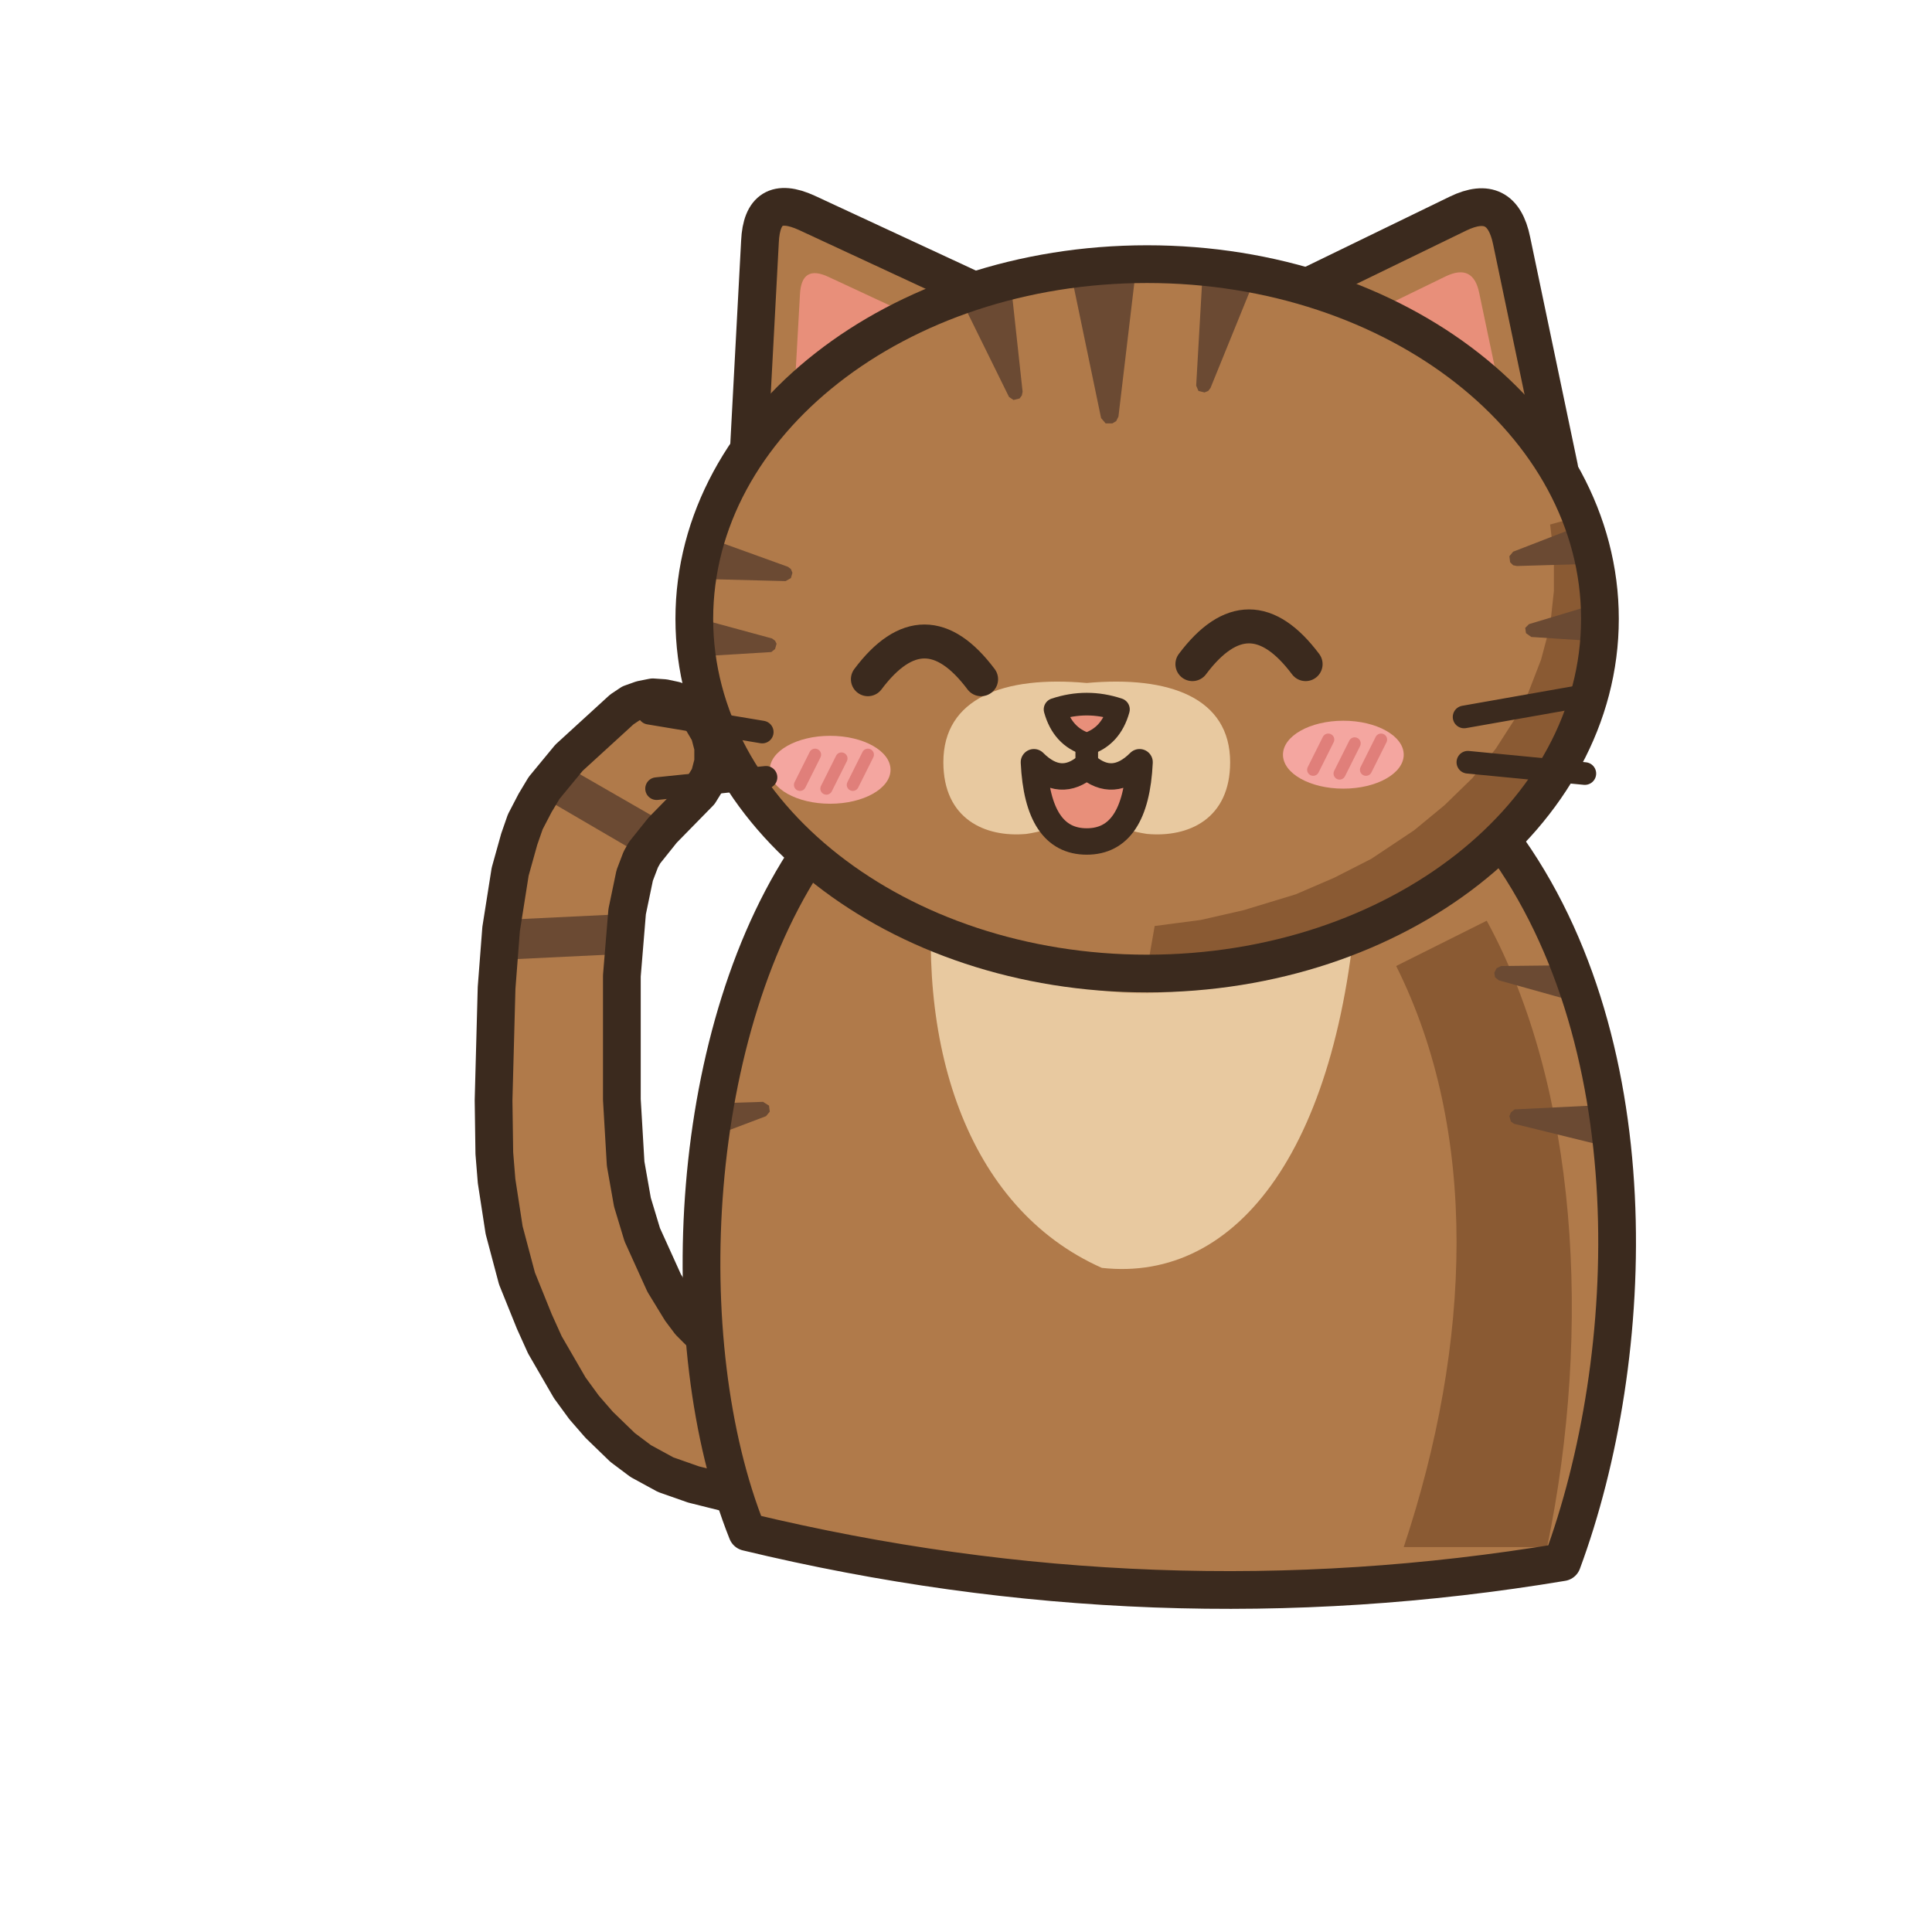
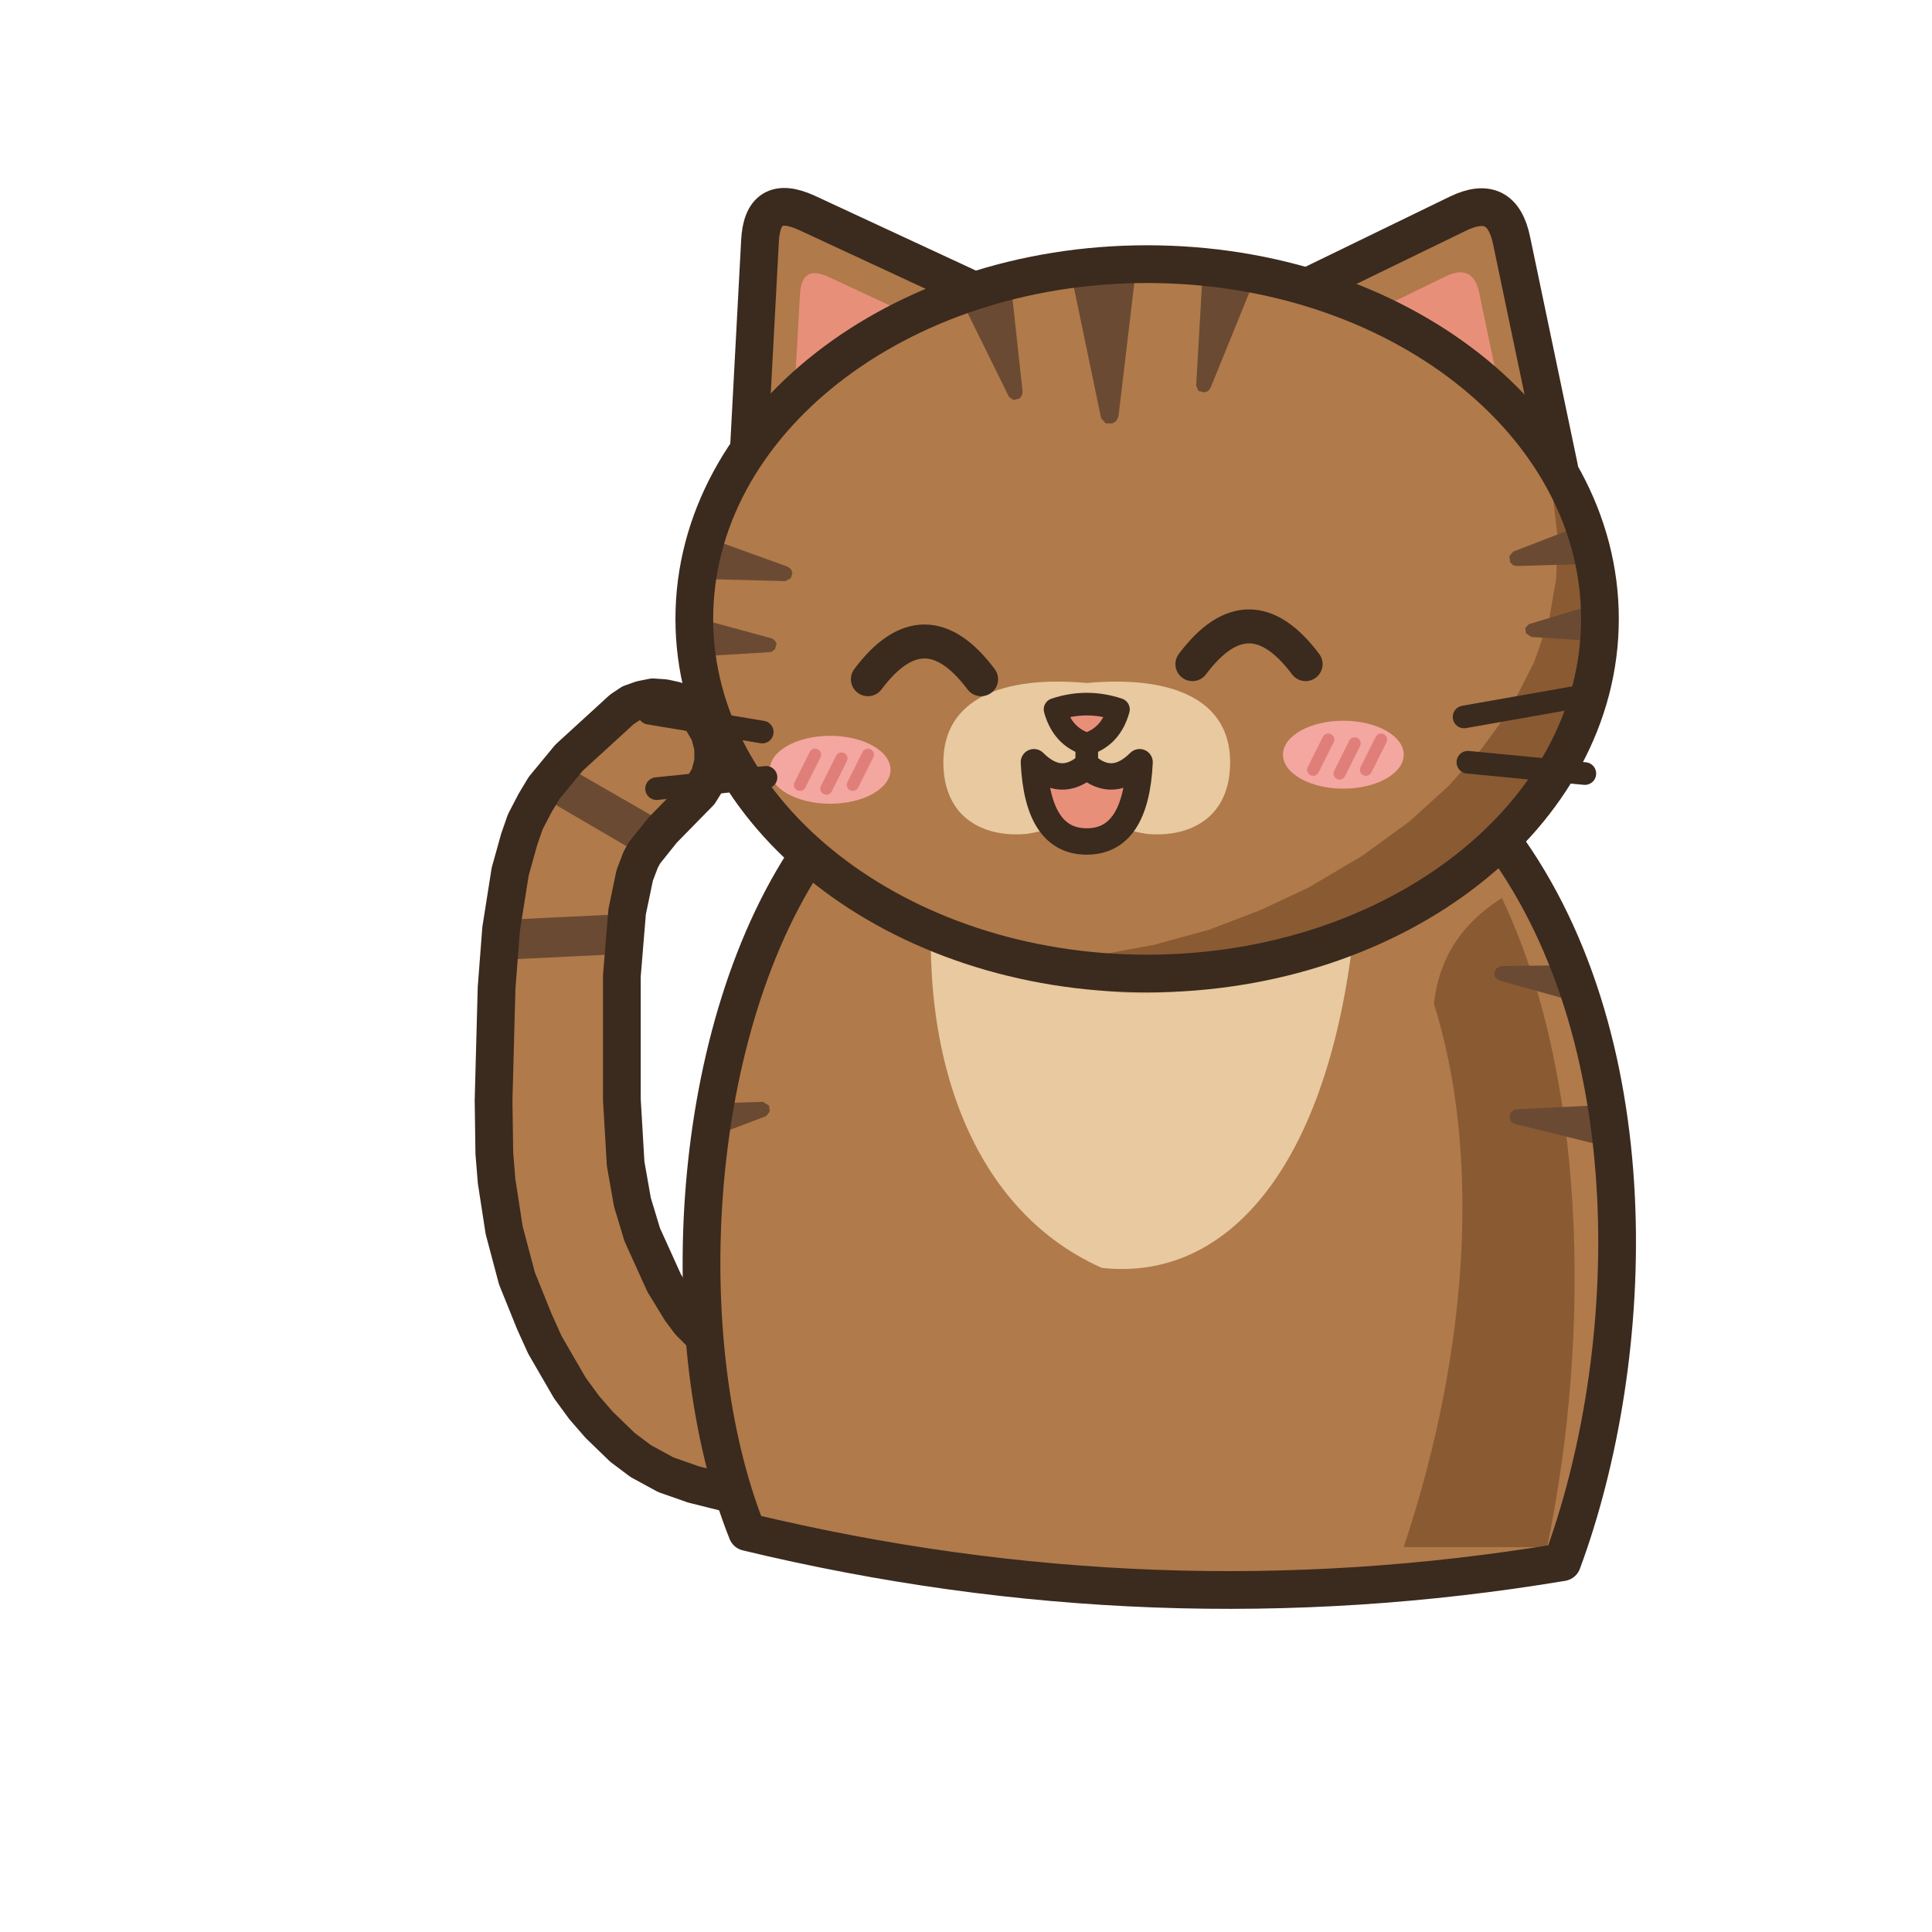
<svg xmlns="http://www.w3.org/2000/svg" viewBox="0 0 256 256">
  <path d="M67.6 115.5 L66.4 123.1 L65.8 130.9 L65.4 145.8 L65.5 152.8 L65.8 156.5 L66.8 163 L68.5 169.4 L70.8 175.1 L72.2 178.2 L75.5 183.9 L77.4 186.5 L79.4 188.8 L82.5 191.8 L84.9 193.6 L88.2 195.4 L91.9 196.7 L95.9 197.7 L99.6 198.3 L115.4 199.5 L116.6 199.5 L118.5 199.2 L119.6 198.8 L121.3 197.9 L123.1 196.3 L124.2 194.8 L125 193.1 L125.5 190.6 L125.4 188.8 L125 186.9 L124.2 185.2 L122.7 183.3 L121.3 182.1 L120.2 181.5 L117.9 180.7 L115 180.4 L107.3 180.2 L101.8 179.9 L97.2 179.1 L94.7 178.1 L92.6 176.4 L91.4 175.2 L90.2 173.6 L88 170 L85.1 163.6 L83.8 159.3 L82.9 154.2 L82.4 145.7 L82.4 129.3 L83.1 120.8 L84.1 116 L84.9 113.9 L85.4 113 L87.8 110 L92.7 105 L94 102.9 L94.5 101 L94.5 99 L94 97.1 L93 95.4 L92 94.3 L90.8 93.4 L89.4 92.8 L88 92.5 L86.5 92.4 L85 92.7 L83.6 93.2 L82.4 94 L75.4 100.4 L72.1 104.4 L70.9 106.4 L69.6 108.9 L68.8 111.2Z" fill="#B07A4A" />
  <path d="M74.6 101.3 L71.5 105.4 L85.2 113.4 L86.1 112 L88.5 109.3ZM66.5 121.9 L66 127.2 L82.6 126.4 L83.1 121.1Z" fill="#6B4A33" />
  <path d="M67.6 115.5 L66.4 123.1 L65.8 130.9 L65.4 145.8 L65.5 152.8 L65.8 156.5 L66.8 163 L68.5 169.4 L70.8 175.1 L72.2 178.2 L75.5 183.9 L77.4 186.5 L79.4 188.8 L82.5 191.8 L84.9 193.6 L88.2 195.4 L91.9 196.7 L95.9 197.7 L99.6 198.3 L115.4 199.5 L116.6 199.5 L118.5 199.2 L119.6 198.8 L121.3 197.9 L123.1 196.3 L124.2 194.8 L125 193.1 L125.5 190.6 L125.4 188.8 L125 186.9 L124.2 185.2 L122.7 183.3 L121.3 182.1 L120.2 181.5 L117.9 180.7 L115 180.4 L107.3 180.2 L101.8 179.9 L97.2 179.1 L94.7 178.1 L92.6 176.4 L91.4 175.2 L90.2 173.6 L88 170 L85.1 163.6 L83.8 159.3 L82.9 154.2 L82.4 145.7 L82.4 129.3 L83.1 120.8 L84.1 116 L84.9 113.9 L85.4 113 L87.8 110 L92.7 105 L94 102.9 L94.5 101 L94.5 99 L94 97.1 L93 95.4 L92 94.3 L90.8 93.4 L89.4 92.8 L88 92.5 L86.5 92.4 L85 92.7 L83.6 93.2 L82.4 94 L75.4 100.4 L72.1 104.4 L70.9 106.4 L69.6 108.9 L68.8 111.2Z" fill="none" stroke="#3B2A1E" stroke-width="5" stroke-linecap="round" stroke-linejoin="round" />
-   <path d="M108 112 C91 136 89 178 99 203 Q153 216 207 207 C217 180 219 137 198 110Z" fill="#B07A4A" />
+   <path d="M113 105 L108 112 C91 136 89 178 99 203 Q153 216 207 207 C217 180 219 137 198 110 L192 102Z" fill="#B07A4A" />
  <path d="M124 114 C121 138 128 160 146 168 C164 170 178 152 180 116Z" fill="#E8C9A0" />
  <path d="M126 120 C134 133 160 137 178 122 L178 116 L126 116Z" fill="#D4AE80" />
-   <path d="M197 122 C209 144 211 176 205 205 L186 205 C195 178 196 150 185 128Z" fill="#8A5A33" />
+   <path d="M199 119 C210 142 211 176 205 205 L186 205 C195 178 196 152 190 133 Q191 124 199 119Z" fill="#8A5A33" />
  <path d="M198.9 128 L198.3 128.3 L198 128.9 L198.1 129.5 L198.6 129.9 L209.7 133 L208 127.9ZM94.1 150.7 L101.5 147.9 L102 147.3 L101.9 146.5 L101.1 146 L94.8 146.2ZM200.7 147 L200.2 147.4 L200 147.9 L200.2 148.6 L200.6 148.9 L213.6 152.1 L212.9 146.4Z" fill="#6B4A33" />
-   <path d="M108 112 C91 136 89 178 99 203 Q153 216 207 207 C217 180 219 137 198 110Z" fill="none" stroke="#3B2A1E" stroke-width="5" stroke-linecap="round" stroke-linejoin="round" />
+   <path d="M113 105 L108 112 C91 136 89 178 99 203 Q153 216 207 207 C217 180 219 137 198 110 L192 102Z" fill="none" stroke="#3B2A1E" stroke-width="5" stroke-linecap="round" stroke-linejoin="round" />
  <path d="M100.8 63.1 Q99 64 99.1 62L100.7 32 Q101 25.5 106.9 28.2L139.2 43.2 Q141 44 139.2 44.9Z" fill="#B07A4A" stroke="#3B2A1E" stroke-width="5" stroke-linejoin="round" stroke-linecap="round" />
  <path d="M106.4 55.9 Q105.1 56.6 105.1 55.1L106 39 Q106.2 35 109.8 36.7L127.2 44.8 Q128.6 45.4 127.2 46Z" fill="#E88F7A" />
  <path d="M164.8 43.9 Q163 43 164.8 42.1L193.2 28.3 Q199 25.5 200.3 31.9L206.6 62 Q207 64 205.2 63.1Z" fill="#B07A4A" stroke="#3B2A1E" stroke-width="5" stroke-linejoin="round" stroke-linecap="round" />
  <path d="M176.4 45.3 Q175 44.7 176.4 44L191.6 36.6 Q195.2 34.9 196 38.8L199.4 55 Q199.7 56.5 198.3 55.8Z" fill="#E88F7A" />
  <path d="M92 82 A60 47 0 1 1 212 82 A60 47 0 1 1 92 82Z" fill="#B07A4A" />
-   <path d="M211.9 79.7 L211.1 74 L209.4 68.4 L205.4 69.5 L205.9 73.7 L205.9 78.3 L205.4 82.9 L204.2 87.4 L202.5 91.8 L200.9 95 L198.2 99.2 L195.1 103.1 L191.4 106.7 L187.4 110 L181.7 113.8 L176.8 116.3 L171.7 118.5 L164.8 120.6 L159.1 121.9 L153 122.7 L151.9 129 L157.9 128.8 L163.7 128.1 L169.4 127 L175 125.4 L181.6 122.9 L186.5 120.4 L191.2 117.6 L195.5 114.4 L199.3 110.9 L202.7 107.1 L205.6 103.1 L208.5 97.8 L210.2 93.4 L211.4 88.9 L211.9 84.3Z" fill="#8A5A33" />
+   <path d="M204.1 58.8 L205.7 65.2 L206.4 71.2 L206.2 76.7 L205.3 81.9 L203.3 87.7 L200.6 93 L198.6 96.1 L196.4 99.1 L192 104.1 L186.7 108.9 L180.5 113.4 L173.4 117.6 L167 120.6 L160.2 123.2 L152.9 125.2 L145.3 126.6 L137.3 127.6 L141.7 128.3 L146.1 128.8 L150.5 129 L154.9 128.9 L159.3 128.6 L163.7 128.1 L168 127.3 L172.2 126.3 L176.3 125 L180.3 123.5 L184.1 121.7 L187.7 119.8 L191.2 117.6 L194.4 115.2 L197.4 112.7 L200.2 110 L202.7 107.1 L204.9 104.2 L206.9 101 L208.5 97.8 L209.8 94.5 L210.8 91.2 L211.5 87.8 L211.9 84.3 L212 80.8 L211.7 77.4 L211.1 74 L210.2 70.6 L209 67.3 L207.4 64Z" fill="#8A5A33" />
  <path d="M159.4 35.4 L158.5 51.1 L158.8 51.8 L159.6 52 L160.1 51.8 L160.4 51.4 L166.5 36.4ZM141.8 35.7 L145.9 55.4 L146.5 56.1 L147.4 56.1 L147.9 55.8 L148.2 55.2 L150.6 35 L146.1 35.2ZM127.1 39.2 L133.7 52.6 L134.3 53 L135.1 52.8 L135.4 52.4 L135.5 51.9 L133.9 37.2ZM209.8 69.5 L200.5 73.1 L200 73.7 L200.1 74.5 L200.5 74.9 L201 75 L211.3 74.7ZM92.4 76.7 L104.1 77 L104.8 76.6 L105 75.9 L104.8 75.4 L104.4 75.1 L93.6 71.2ZM211.9 79.9 L202.6 82.7 L202.1 83.2 L202.2 83.9 L202.9 84.4 L211.9 85ZM92.3 87 L102.2 86.4 L102.7 86 L102.9 85.3 L102.7 84.9 L102.3 84.6 L92 81.8Z" fill="#6B4A33" />
  <path d="M125 101 C125 92.5 133 89.5 144 90.5 C155 89.5 163 92.5 163 101 C163 108.5 157.5 111 152 110.5 C148.5 110 145.5 108.5 144 106.5 C142.5 108.5 139.5 110 136 110.5 C130.5 111 125 108.5 125 101Z" fill="#E8C9A0" />
  <path d="M92 82 A60 47 0 1 1 212 82 A60 47 0 1 1 92 82Z" fill="none" stroke="#3B2A1E" stroke-width="5" stroke-linecap="round" stroke-linejoin="round" />
  <ellipse cx="110" cy="102" rx="8" ry="4.5" fill="#F4A6A0" />
  <ellipse cx="178" cy="100" rx="8" ry="4.5" fill="#F4A6A0" />
  <path d="M106 104 L108 100 M109.5 104.5 L111.5 100.5 M113 104 L115 100 M174 102 L176 98 M177.5 102.5 L179.5 98.5 M181 102 L183 98" fill="none" stroke="#E07F7A" stroke-width="1.6" stroke-linecap="round" stroke-linejoin="round" />
  <path d="M101 97 L86 94.5 M101.5 103 L87 104.5 M194 95 L211 92 M194.5 101 L210 102.5" fill="none" stroke="#3B2A1E" stroke-width="3" stroke-linecap="round" stroke-linejoin="round" />
  <path d="M115 90 Q122.5 80 130 90 M158 88 Q165.5 78 173 88" fill="none" stroke="#3B2A1E" stroke-width="4.5" stroke-linecap="round" stroke-linejoin="round" />
  <path d="M137 101 Q140.5 104.5 144 101.5 Q147.5 104.5 151 101 Q150.5 111.5 144 111.5 Q137.5 111.5 137 101Z" fill="#E88F7A" stroke="#3B2A1E" stroke-width="3.5" stroke-linejoin="round" />
  <path d="M144 98.6 L144 101.5" fill="none" stroke="#3B2A1E" stroke-width="3" stroke-linecap="round" stroke-linejoin="round" />
  <path d="M139.8 94 Q144 92.6 148.2 94 Q147.2 97.6 144 98.6 Q140.8 97.6 139.8 94Z" fill="#E88F7A" stroke="#3B2A1E" stroke-width="3" stroke-linejoin="round" />
</svg>
